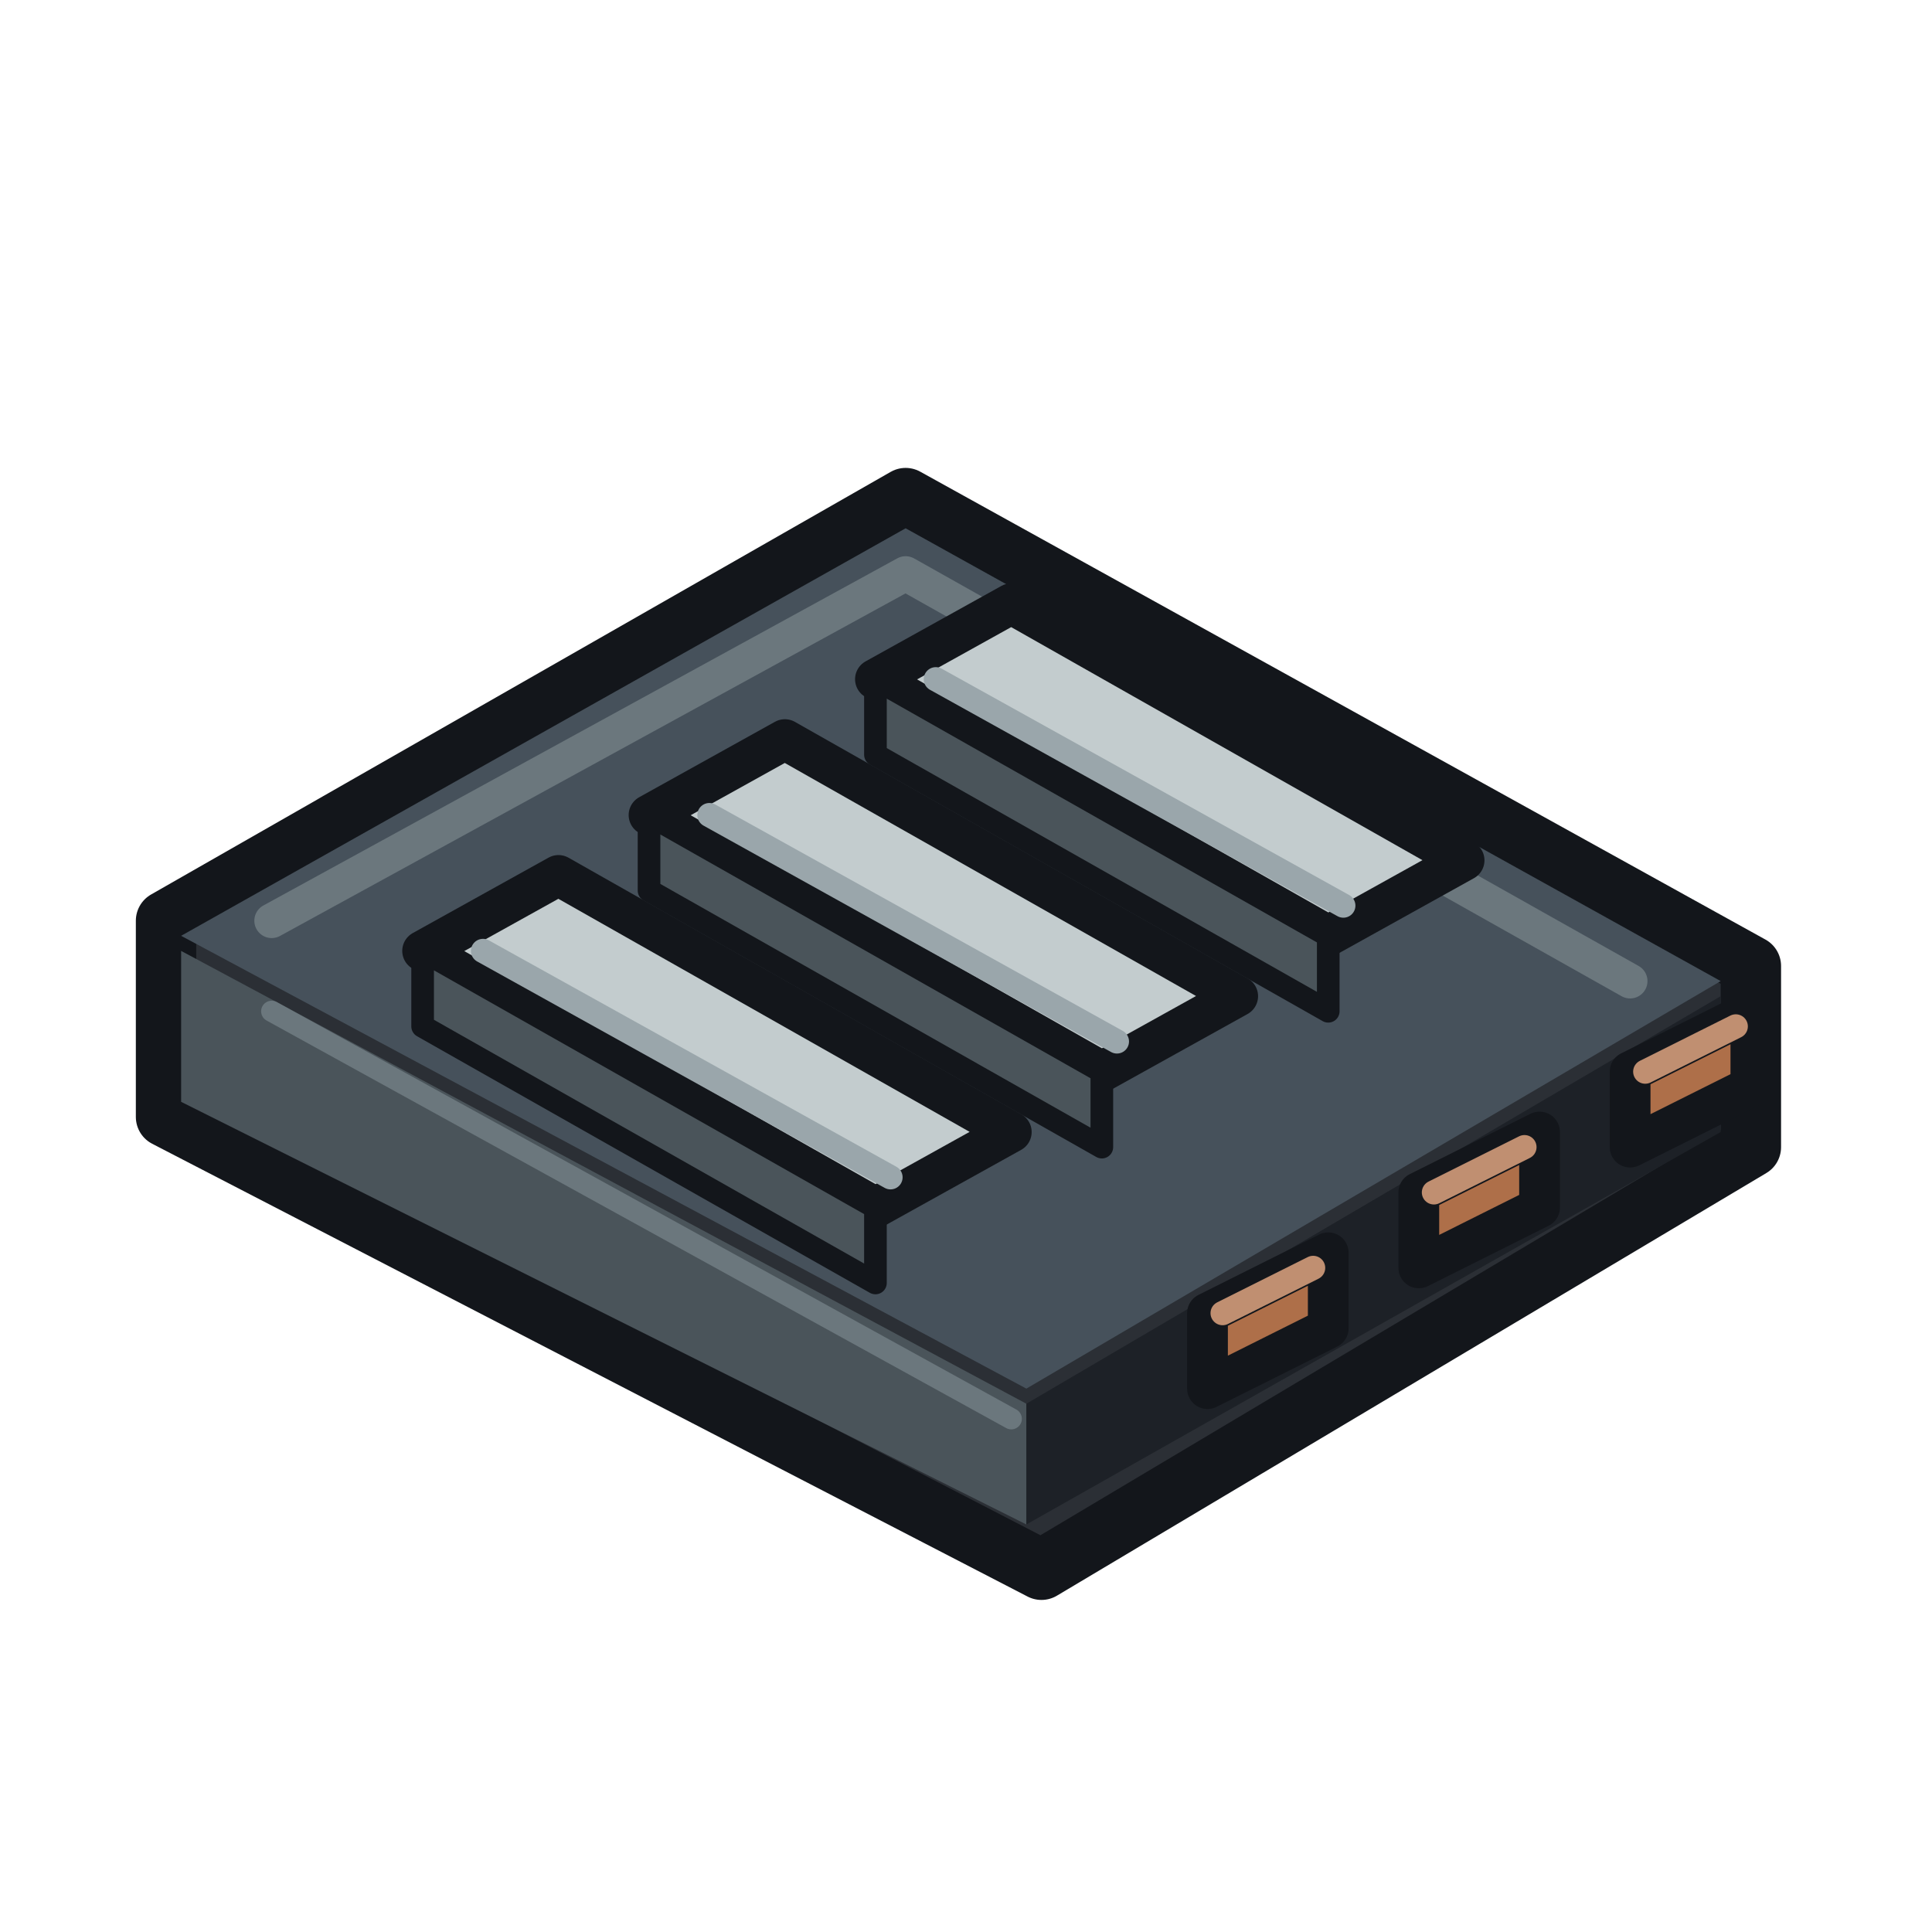
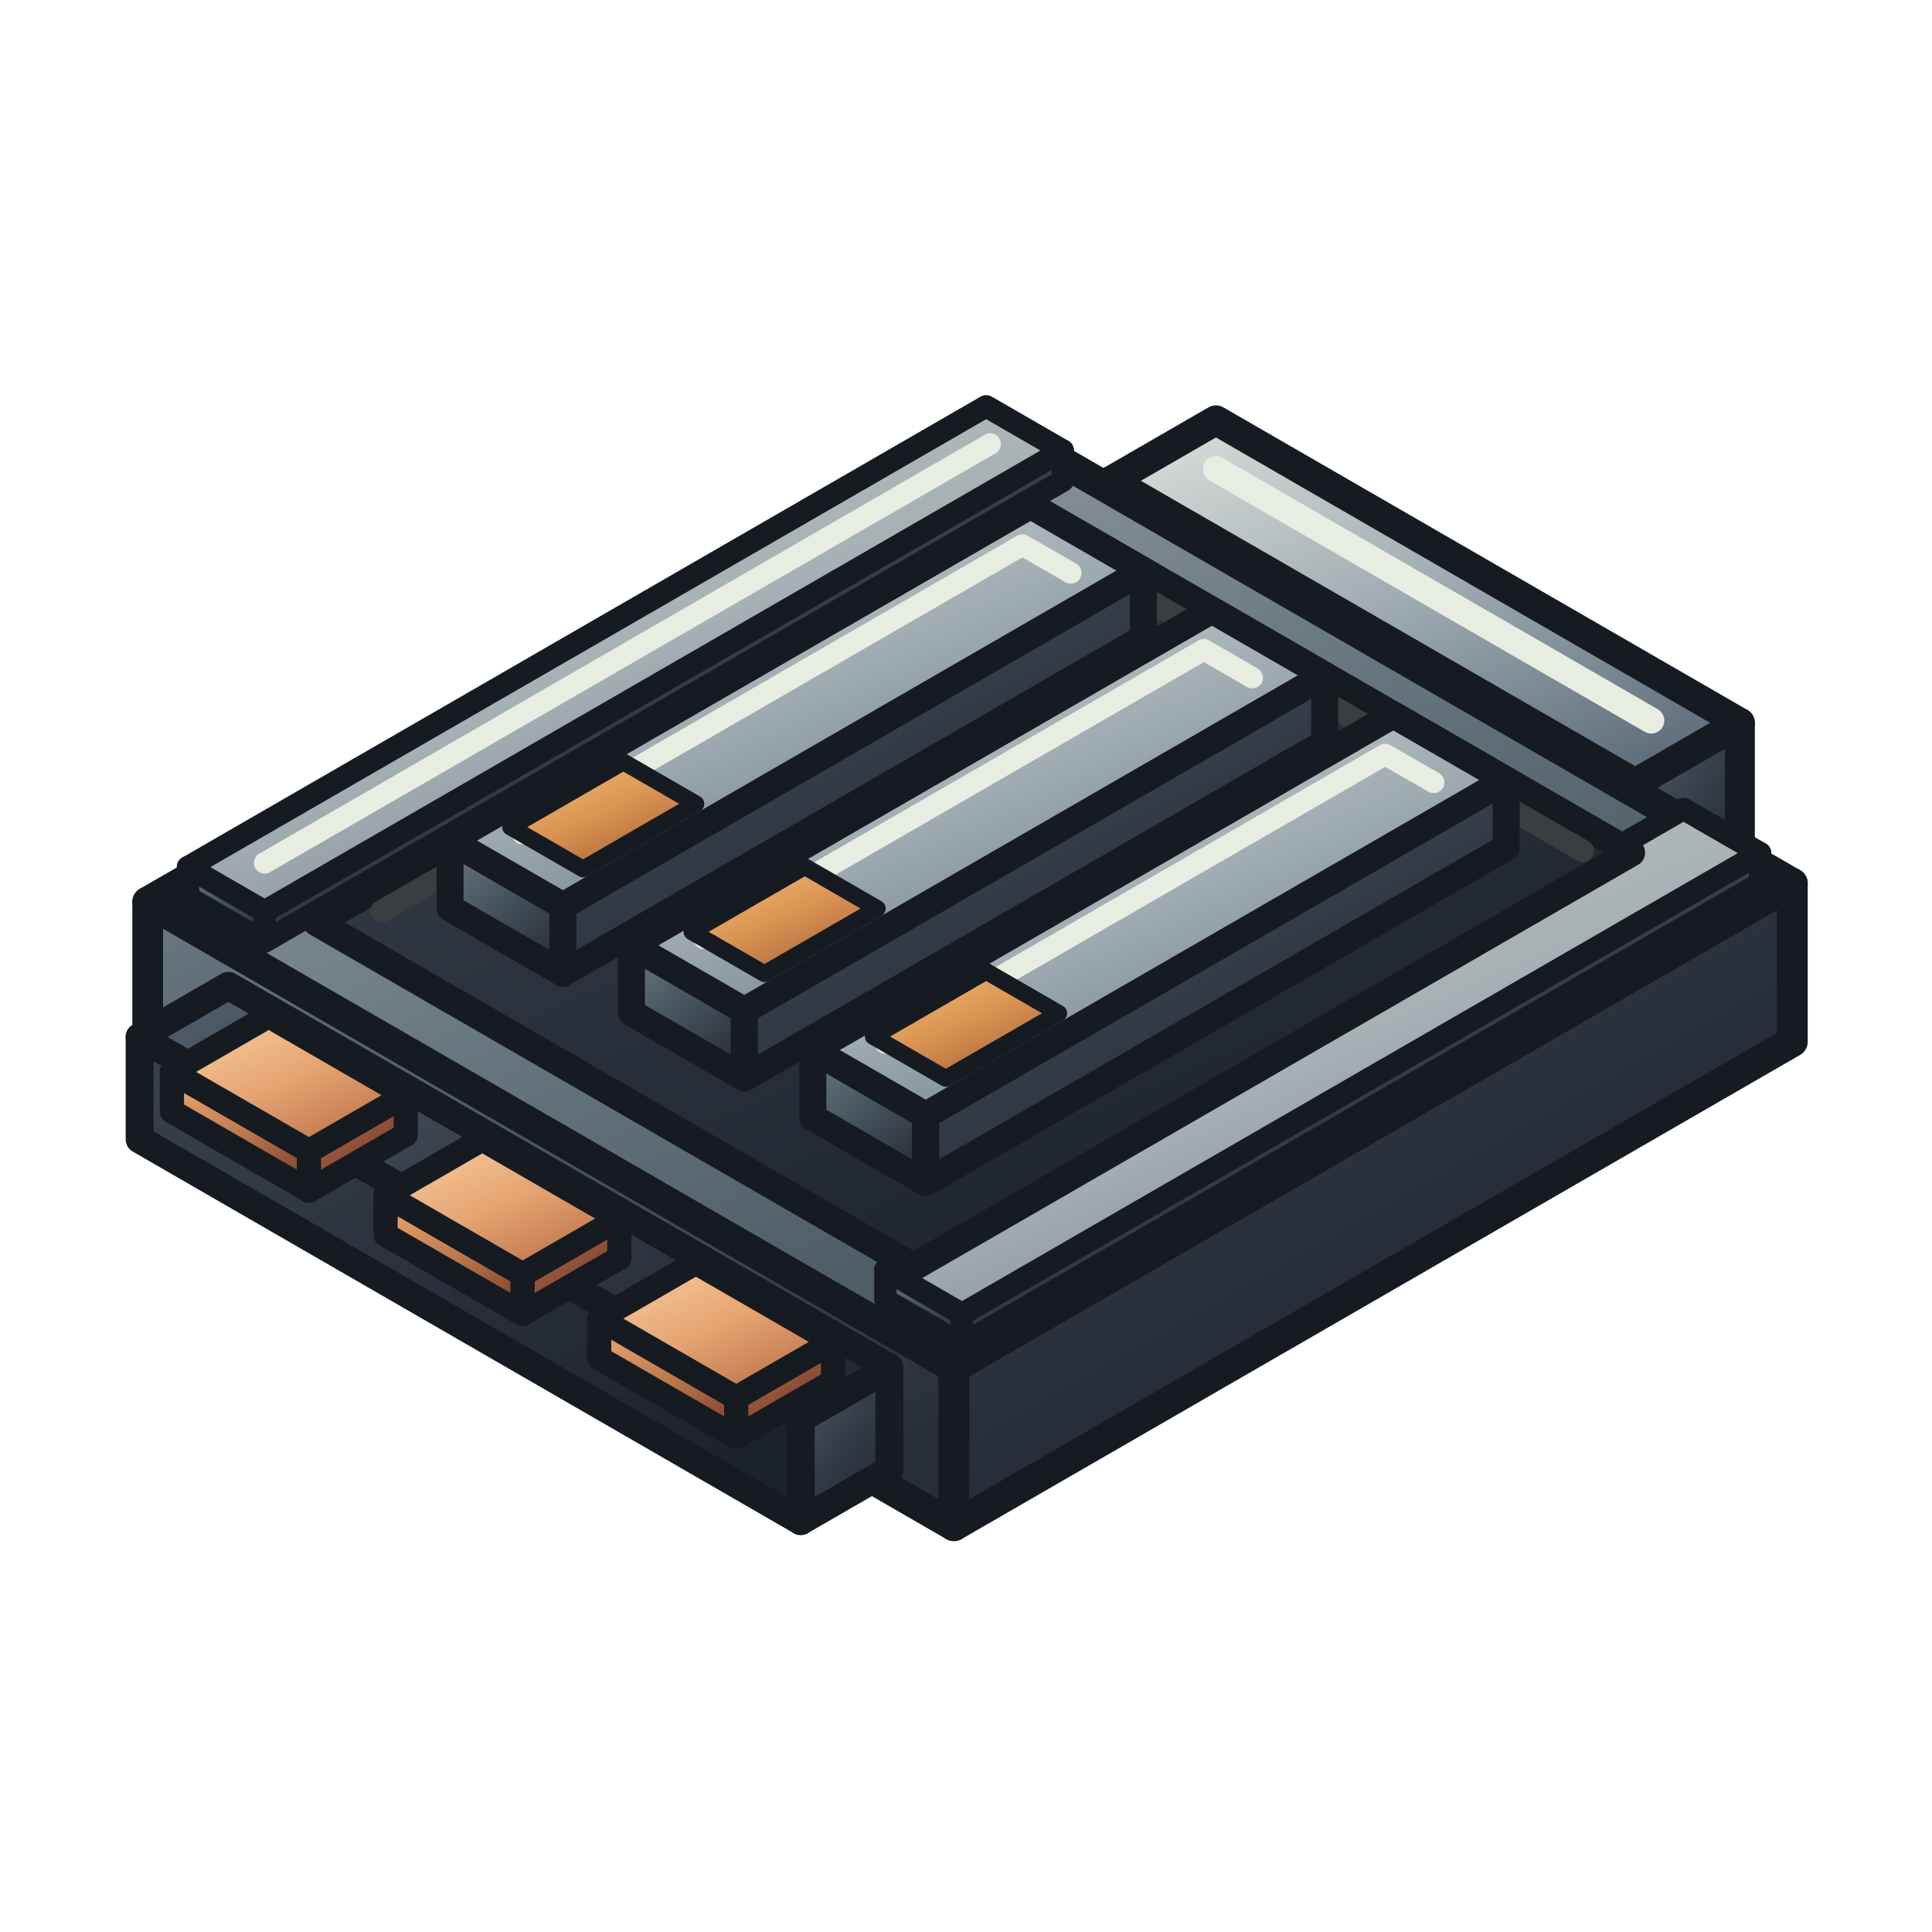
- <svg xmlns="http://www.w3.org/2000/svg" width="128" height="128" viewBox="0 0 128 128">
-   <polygon points="11,61 60,33 116,64 116,76 69,104 11,74" fill="#2b2f35" stroke="#13161b" stroke-width="4" stroke-linejoin="round" />
-   <polygon points="12,62 60,35 114,65 68,92" fill="#46515b" />
-   <polygon points="12,63 68,93 68,101 12,73" fill="#4a545a" />
-   <polygon points="68,93 114,66 114,75 68,101" fill="#1d2127" />
-   <polyline points="18,61 60,38 108,65" fill="none" stroke="#6b777d" stroke-width="2.3" stroke-linejoin="round" stroke-linecap="round" />
-   <polyline points="18,67 67,94" fill="none" stroke="#6b777d" stroke-width="1.4" stroke-linejoin="round" stroke-linecap="round" />
-   <polygon points="80,87 88,83 88,88 80,92" fill="#ae6f49" stroke="#13161b" stroke-width="2.7" stroke-linejoin="round" />
-   <polyline points="81,87 87,84" fill="none" stroke="#c08f71" stroke-width="1.6" stroke-linejoin="round" stroke-linecap="round" />
-   <polygon points="94,79 102,75 102,80 94,84" fill="#ae6f49" stroke="#13161b" stroke-width="2.7" stroke-linejoin="round" />
-   <polyline points="95,79 101,76" fill="none" stroke="#c08f71" stroke-width="1.6" stroke-linejoin="round" stroke-linecap="round" />
-   <polygon points="108,71 116,67 116,72 108,76" fill="#ae6f49" stroke="#13161b" stroke-width="2.7" stroke-linejoin="round" />
-   <polyline points="109,71 115,68" fill="none" stroke="#c08f71" stroke-width="1.6" stroke-linejoin="round" stroke-linecap="round" />
-   <polygon points="28,63 37,58 67,75 58,80" fill="#c3ccce" stroke="#13161b" stroke-width="2.7" stroke-linejoin="round" />
-   <polygon points="28,63 58,80 58,85 28,68" fill="#4a545a" stroke="#13161b" stroke-width="1.5" stroke-linejoin="round" />
-   <polyline points="32,63 59,78" fill="none" stroke="#9aa6ab" stroke-width="1.6" stroke-linejoin="round" stroke-linecap="round" />
-   <polygon points="43,54 52,49 82,66 73,71" fill="#c3ccce" stroke="#13161b" stroke-width="2.7" stroke-linejoin="round" />
-   <polygon points="43,54 73,71 73,76 43,59" fill="#4a545a" stroke="#13161b" stroke-width="1.5" stroke-linejoin="round" />
-   <polyline points="47,54 74,69" fill="none" stroke="#9aa6ab" stroke-width="1.6" stroke-linejoin="round" stroke-linecap="round" />
-   <polygon points="58,45 67,40 97,57 88,62" fill="#c3ccce" stroke="#13161b" stroke-width="2.7" stroke-linejoin="round" />
-   <polygon points="58,45 88,62 88,67 58,50" fill="#4a545a" stroke="#13161b" stroke-width="1.5" stroke-linejoin="round" />
-   <polyline points="62,45 89,60" fill="none" stroke="#9aa6ab" stroke-width="1.6" stroke-linejoin="round" stroke-linecap="round" />
+ <svg xmlns="http://www.w3.org/2000/svg" width="128" height="128" viewBox="-23.092 -11.279 41.507 41.507">
+   <defs>
+     <linearGradient id="shade-body" x1="0%" y1="0%" x2="75%" y2="100%">
+       <stop offset="0" stop-color="#697881" />
+       <stop offset=".55" stop-color="#43515a" />
+       <stop offset="1" stop-color="#292f39" />
+     </linearGradient>
+     <linearGradient id="shade-copper" x1="0%" y1="0%" x2="75%" y2="100%">
+       <stop offset="0" stop-color="#efac73" />
+       <stop offset=".55" stop-color="#c17b4e" />
+       <stop offset="1" stop-color="#86462e" />
+     </linearGradient>
+     <linearGradient id="shade-copper_dark" x1="0%" y1="0%" x2="75%" y2="100%">
+       <stop offset="0" stop-color="#b47150" />
+       <stop offset=".55" stop-color="#925138" />
+       <stop offset="1" stop-color="#663931" />
+     </linearGradient>
+     <linearGradient id="shade-copper_light" x1="0%" y1="0%" x2="75%" y2="100%">
+       <stop offset="0" stop-color="#f9d3a4" />
+       <stop offset=".55" stop-color="#e5a371" />
+       <stop offset="1" stop-color="#ba7046" />
+     </linearGradient>
+     <linearGradient id="shade-dark" x1="0%" y1="0%" x2="75%" y2="100%">
+       <stop offset="0" stop-color="#53606b" />
+       <stop offset=".55" stop-color="#323b46" />
+       <stop offset="1" stop-color="#252933" />
+     </linearGradient>
+     <linearGradient id="shade-edge" x1="0%" y1="0%" x2="75%" y2="100%">
+       <stop offset="0" stop-color="#ccd0c9" />
+       <stop offset=".55" stop-color="#a6b1b5" />
+       <stop offset="1" stop-color="#667683" />
+     </linearGradient>
+     <linearGradient id="shade-lumivex" x1="0%" y1="0%" x2="75%" y2="100%">
+       <stop offset="0" stop-color="#f8c47d" />
+       <stop offset=".55" stop-color="#d99252" />
+       <stop offset="1" stop-color="#a65f36" />
+     </linearGradient>
+     <linearGradient id="shade-shadow" x1="0%" y1="0%" x2="75%" y2="100%">
+       <stop offset="0" stop-color="#39434c" />
+       <stop offset=".55" stop-color="#2a303b" />
+       <stop offset="1" stop-color="#1c222b" />
+     </linearGradient>
+     <linearGradient id="shade-steel" x1="0%" y1="0%" x2="75%" y2="100%">
+       <stop offset="0" stop-color="#e0e2de" />
+       <stop offset=".55" stop-color="#9daab0" />
+       <stop offset="1" stop-color="#61707d" />
+     </linearGradient>
+     <linearGradient id="shade-top" x1="0%" y1="0%" x2="75%" y2="100%">
+       <stop offset="0" stop-color="#a8afb1" />
+       <stop offset=".55" stop-color="#64747c" />
+       <stop offset="1" stop-color="#3c4952" />
+     </linearGradient>
+   </defs>
+   <polygon points="0.779,2.65 12.038,9.15 12.038,5.55 0.779,-0.95" fill="url(#shade-body)" stroke="#161b22" stroke-width="0.64" stroke-linejoin="round" />
+   <polygon points="14.289,7.85 12.038,9.15 12.038,5.55 14.289,4.25" fill="url(#shade-dark)" stroke="#161b22" stroke-width="0.64" stroke-linejoin="round" />
+   <polygon points="3.031,-2.25 14.289,4.25 12.038,5.55 0.779,-0.95" fill="url(#shade-steel)" stroke="#161b22" stroke-width="0.64" stroke-linejoin="round" />
+   <polyline points="3.031,-1.2 12.384,4.2" fill="none" stroke="#e7ede0" stroke-width="0.56" stroke-linecap="round" stroke-linejoin="round" />
+   <polygon points="-19.919,11.5 -2.598,21.5 -2.598,18.1 -19.919,8.1" fill="url(#shade-body)" stroke="#161b22" stroke-width="0.66" stroke-linejoin="round" />
+   <polygon points="15.415,11.1 -2.598,21.5 -2.598,18.1 15.415,7.7" fill="url(#shade-shadow)" stroke="#161b22" stroke-width="0.66" stroke-linejoin="round" />
+   <polygon points="-1.905,-2.3 15.415,7.7 -2.598,18.1 -19.919,8.1" fill="url(#shade-top)" stroke="#161b22" stroke-width="0.66" stroke-linejoin="round" />
+   <polygon points="-19.053,8 -17.407,8.95 -17.407,8.3 -19.053,7.35" fill="url(#shade-body)" stroke="#161b22" stroke-width="0.48" stroke-linejoin="round" />
+   <polygon points="-0.26,-0.95 -17.407,8.95 -17.407,8.3 -0.26,-1.6" fill="url(#shade-dark)" stroke="#161b22" stroke-width="0.48" stroke-linejoin="round" />
+   <polygon points="-1.905,-2.55 -0.26,-1.6 -17.407,8.3 -19.053,7.35" fill="url(#shade-edge)" stroke="#161b22" stroke-width="0.48" stroke-linejoin="round" />
+   <polygon points="-4.07,16.65 -2.425,17.6 -2.425,16.95 -4.07,16" fill="url(#shade-body)" stroke="#161b22" stroke-width="0.48" stroke-linejoin="round" />
+   <polygon points="14.722,7.7 -2.425,17.6 -2.425,16.95 14.722,7.05" fill="url(#shade-dark)" stroke="#161b22" stroke-width="0.48" stroke-linejoin="round" />
+   <polygon points="13.077,6.1 14.722,7.05 -2.425,16.95 -4.07,16" fill="url(#shade-edge)" stroke="#161b22" stroke-width="0.48" stroke-linejoin="round" />
+   <polyline points="-17.407,7.26 -1.819,-1.74" fill="none" stroke="#e7ede0" stroke-width="0.46" stroke-linecap="round" stroke-linejoin="round" />
+   <polygon points="-0.866,-0.36 11.951,7.04 -3.464,15.94 -16.281,8.54" fill="url(#shade-shadow)" stroke="#161b22" stroke-width="0.6" stroke-linejoin="round" />
+   <polyline points="-14.896,8.3 -0.866,0.2 10.912,7" fill="none" stroke="#393f41" stroke-width="0.48" stroke-linecap="round" stroke-linejoin="round" />
+   <polygon points="-20.092,13.2 -5.889,21.4 -5.889,19.2 -20.092,11" fill="url(#shade-shadow)" stroke="#161b22" stroke-width="0.6" stroke-linejoin="round" />
+   <polygon points="-3.984,20.3 -5.889,21.4 -5.889,19.2 -3.984,18.1" fill="url(#shade-dark)" stroke="#161b22" stroke-width="0.6" stroke-linejoin="round" />
+   <polygon points="-18.186,9.9 -3.984,18.1 -5.889,19.2 -20.092,11" fill="url(#shade-dark)" stroke="#161b22" stroke-width="0.6" stroke-linejoin="round" />
+   <polygon points="-19.399,12.6 -16.454,14.3 -16.454,13.45 -19.399,11.75" fill="url(#shade-copper)" stroke="#161b22" stroke-width="0.52" stroke-linejoin="round" />
+   <polygon points="-14.376,13.1 -16.454,14.3 -16.454,13.45 -14.376,12.25" fill="url(#shade-copper_dark)" stroke="#161b22" stroke-width="0.52" stroke-linejoin="round" />
+   <polygon points="-17.32,10.55 -14.376,12.25 -16.454,13.45 -19.399,11.75" fill="url(#shade-copper_light)" stroke="#161b22" stroke-width="0.52" stroke-linejoin="round" />
+   <polygon points="-14.809,15.25 -11.864,16.95 -11.864,16.1 -14.809,14.4" fill="url(#shade-copper)" stroke="#161b22" stroke-width="0.52" stroke-linejoin="round" />
+   <polygon points="-9.786,15.75 -11.864,16.95 -11.864,16.1 -9.786,14.9" fill="url(#shade-copper_dark)" stroke="#161b22" stroke-width="0.52" stroke-linejoin="round" />
+   <polygon points="-12.731,13.2 -9.786,14.9 -11.864,16.1 -14.809,14.4" fill="url(#shade-copper_light)" stroke="#161b22" stroke-width="0.52" stroke-linejoin="round" />
+   <polygon points="-10.219,17.9 -7.275,19.6 -7.275,18.75 -10.219,17.05" fill="url(#shade-copper)" stroke="#161b22" stroke-width="0.52" stroke-linejoin="round" />
+   <polygon points="-5.196,18.4 -7.275,19.6 -7.275,18.75 -5.196,17.55" fill="url(#shade-copper_dark)" stroke="#161b22" stroke-width="0.52" stroke-linejoin="round" />
+   <polygon points="-8.141,15.85 -5.196,17.55 -7.275,18.75 -10.219,17.05" fill="url(#shade-copper_light)" stroke="#161b22" stroke-width="0.52" stroke-linejoin="round" />
+   <polygon points="-13.423,8.23 -10.998,9.63 -10.998,8.18 -13.423,6.78" fill="url(#shade-body)" stroke="#161b22" stroke-width="0.58" stroke-linejoin="round" />
+   <polygon points="1.472,2.43 -10.998,9.63 -10.998,8.18 1.472,0.98" fill="url(#shade-dark)" stroke="#161b22" stroke-width="0.58" stroke-linejoin="round" />
+   <polygon points="-0.953,-0.42 1.472,0.98 -10.998,8.18 -13.423,6.78" fill="url(#shade-steel)" stroke="#161b22" stroke-width="0.58" stroke-linejoin="round" />
+   <polyline points="-11.864,6.63 -1.126,0.43 -0.087,1.03" fill="none" stroke="#e7ede0" stroke-width="0.46" stroke-linecap="round" stroke-linejoin="round" />
+   <polygon points="-9.7,5.09 -8.141,5.99 -10.566,7.39 -12.124,6.49" fill="url(#shade-lumivex)" stroke="#161b22" stroke-width="0.36" stroke-linejoin="round" />
+   <polygon points="-9.526,10.48 -7.101,11.88 -7.101,10.43 -9.526,9.03" fill="url(#shade-body)" stroke="#161b22" stroke-width="0.58" stroke-linejoin="round" />
+   <polygon points="5.369,4.68 -7.101,11.88 -7.101,10.43 5.369,3.23" fill="url(#shade-dark)" stroke="#161b22" stroke-width="0.58" stroke-linejoin="round" />
+   <polygon points="2.945,1.83 5.369,3.23 -7.101,10.43 -9.526,9.03" fill="url(#shade-steel)" stroke="#161b22" stroke-width="0.58" stroke-linejoin="round" />
+   <polyline points="-7.967,8.88 2.771,2.68 3.811,3.28" fill="none" stroke="#e7ede0" stroke-width="0.46" stroke-linecap="round" stroke-linejoin="round" />
+   <polygon points="-5.802,7.34 -4.244,8.24 -6.668,9.64 -8.227,8.74" fill="url(#shade-lumivex)" stroke="#161b22" stroke-width="0.36" stroke-linejoin="round" />
+   <polygon points="-5.629,12.73 -3.204,14.13 -3.204,12.68 -5.629,11.28" fill="url(#shade-body)" stroke="#161b22" stroke-width="0.58" stroke-linejoin="round" />
+   <polygon points="9.267,6.93 -3.204,14.13 -3.204,12.68 9.267,5.48" fill="url(#shade-dark)" stroke="#161b22" stroke-width="0.58" stroke-linejoin="round" />
+   <polygon points="6.842,4.08 9.267,5.48 -3.204,12.68 -5.629,11.28" fill="url(#shade-steel)" stroke="#161b22" stroke-width="0.58" stroke-linejoin="round" />
+   <polyline points="-4.07,11.13 6.668,4.93 7.708,5.53" fill="none" stroke="#e7ede0" stroke-width="0.46" stroke-linecap="round" stroke-linejoin="round" />
+   <polygon points="-1.905,9.59 -0.346,10.49 -2.771,11.89 -4.33,10.99" fill="url(#shade-lumivex)" stroke="#161b22" stroke-width="0.36" stroke-linejoin="round" />
</svg>
